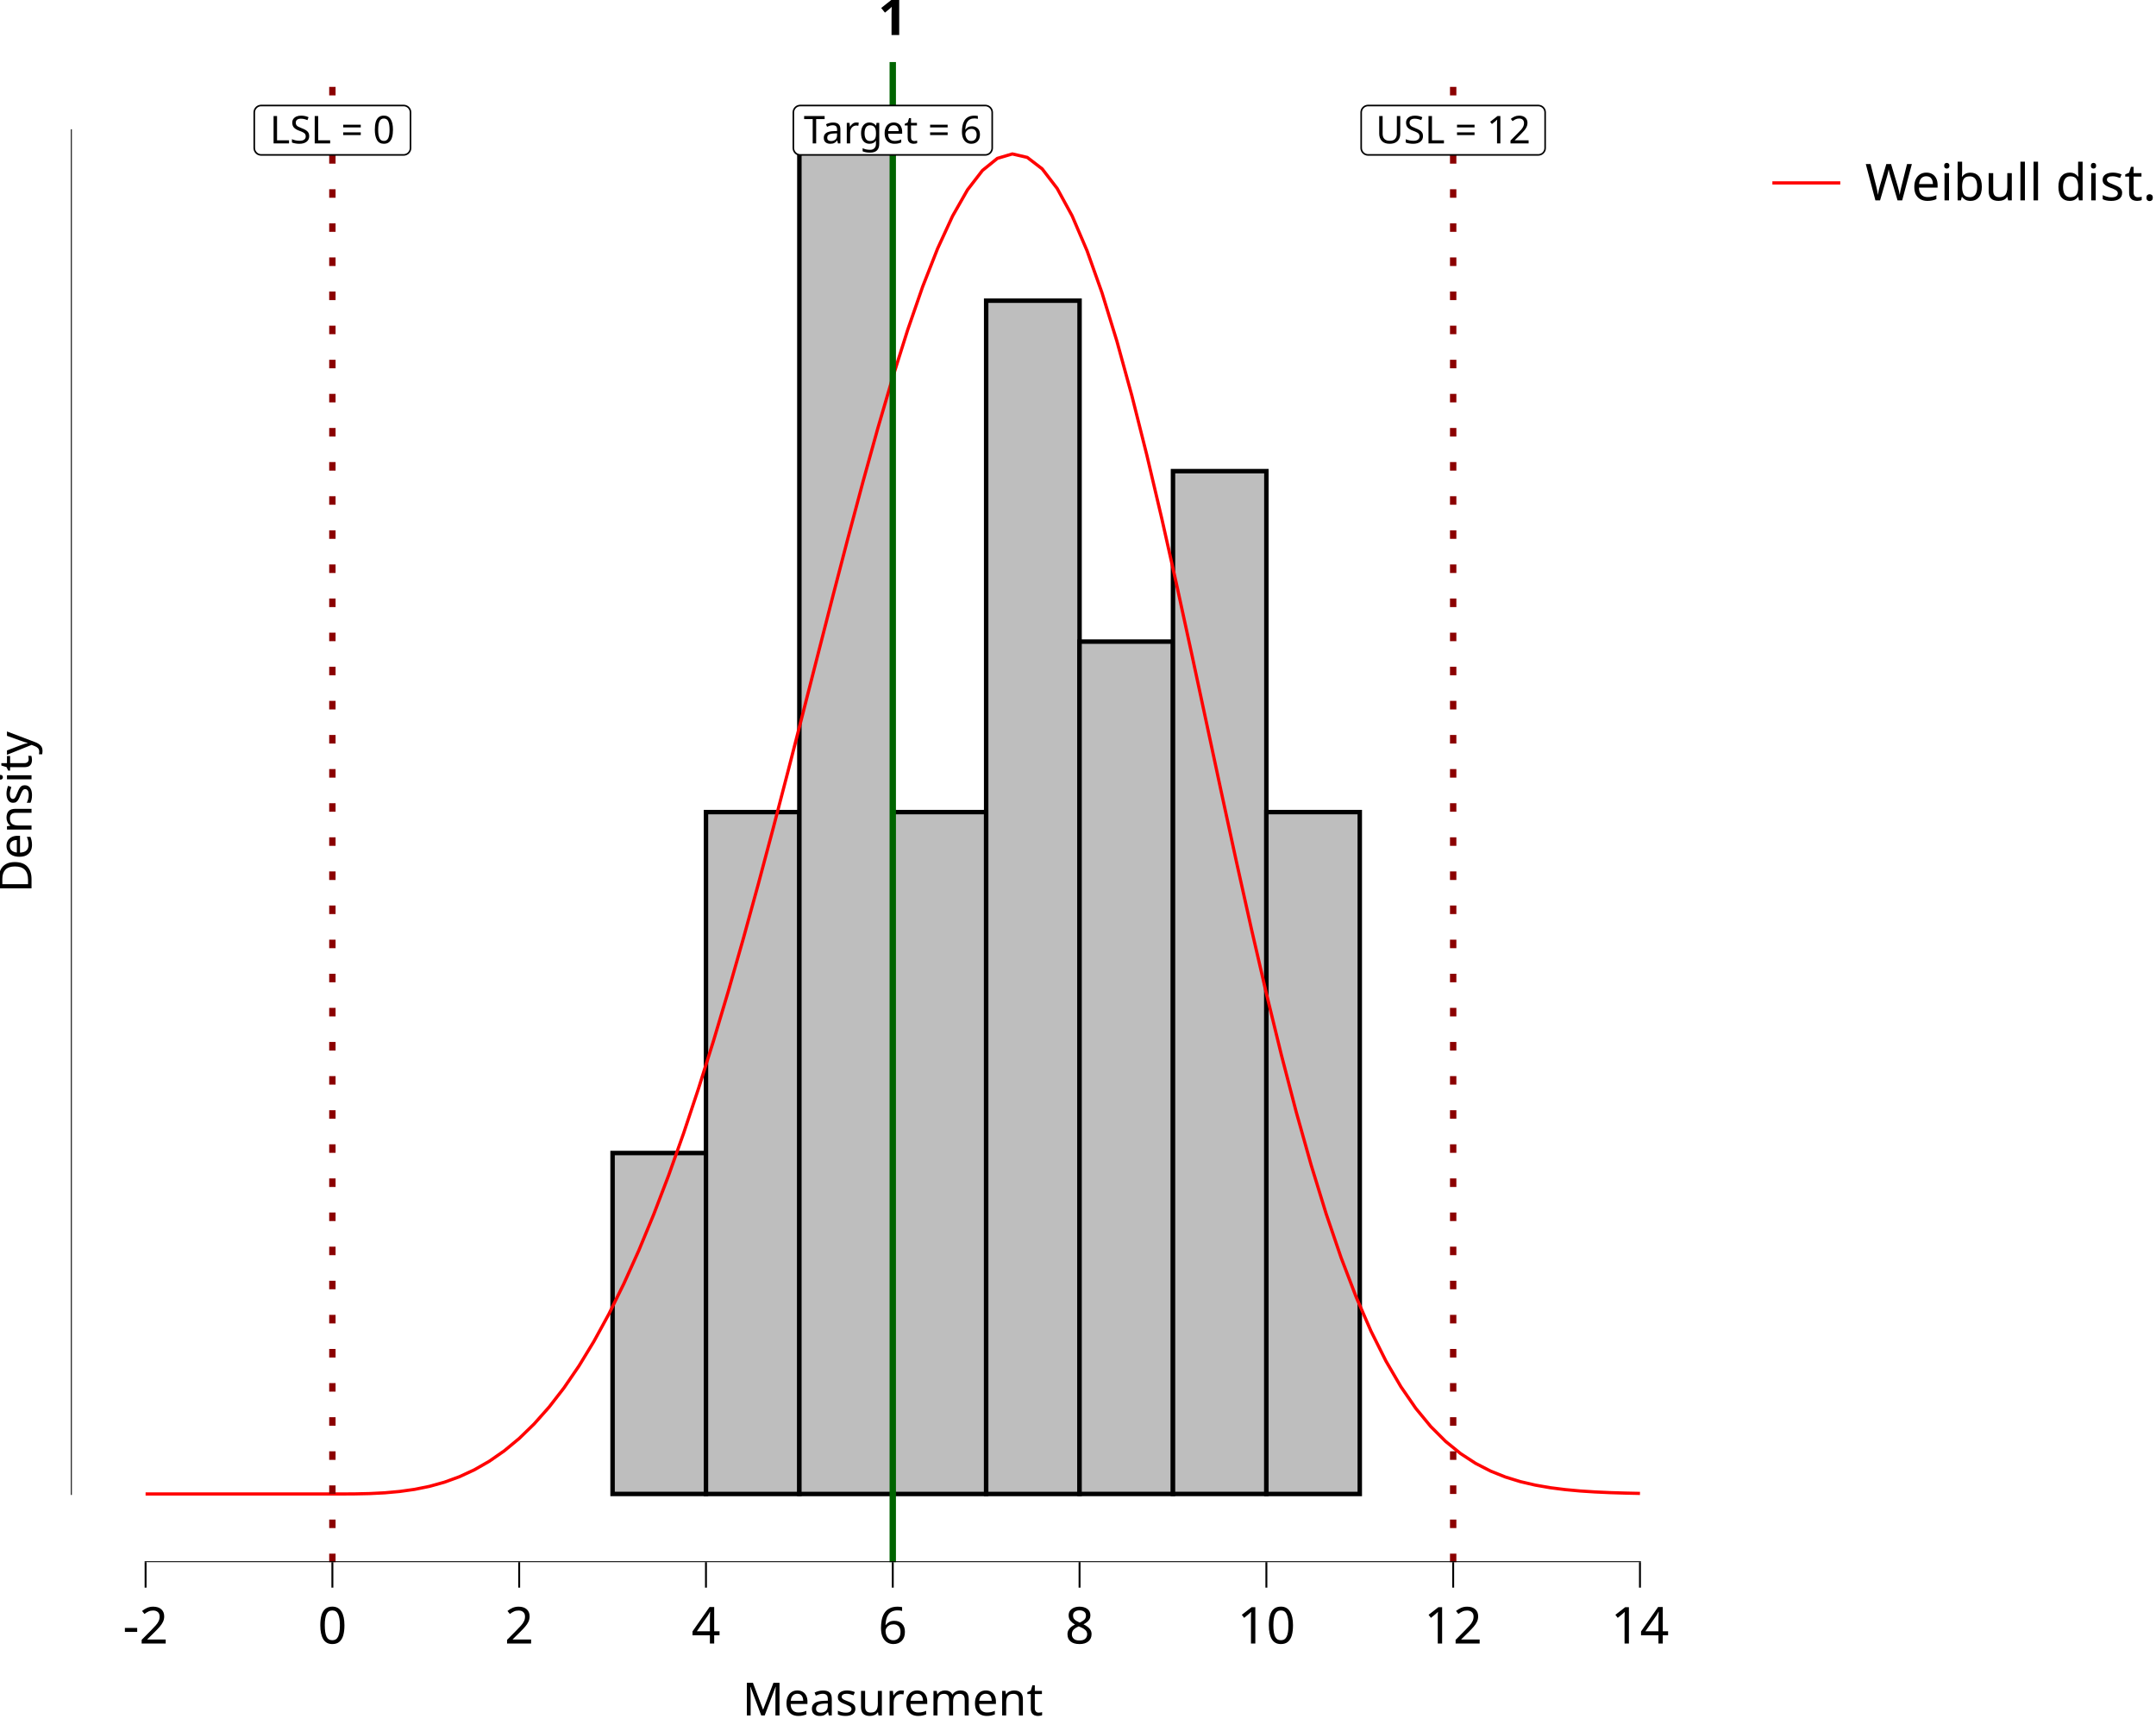
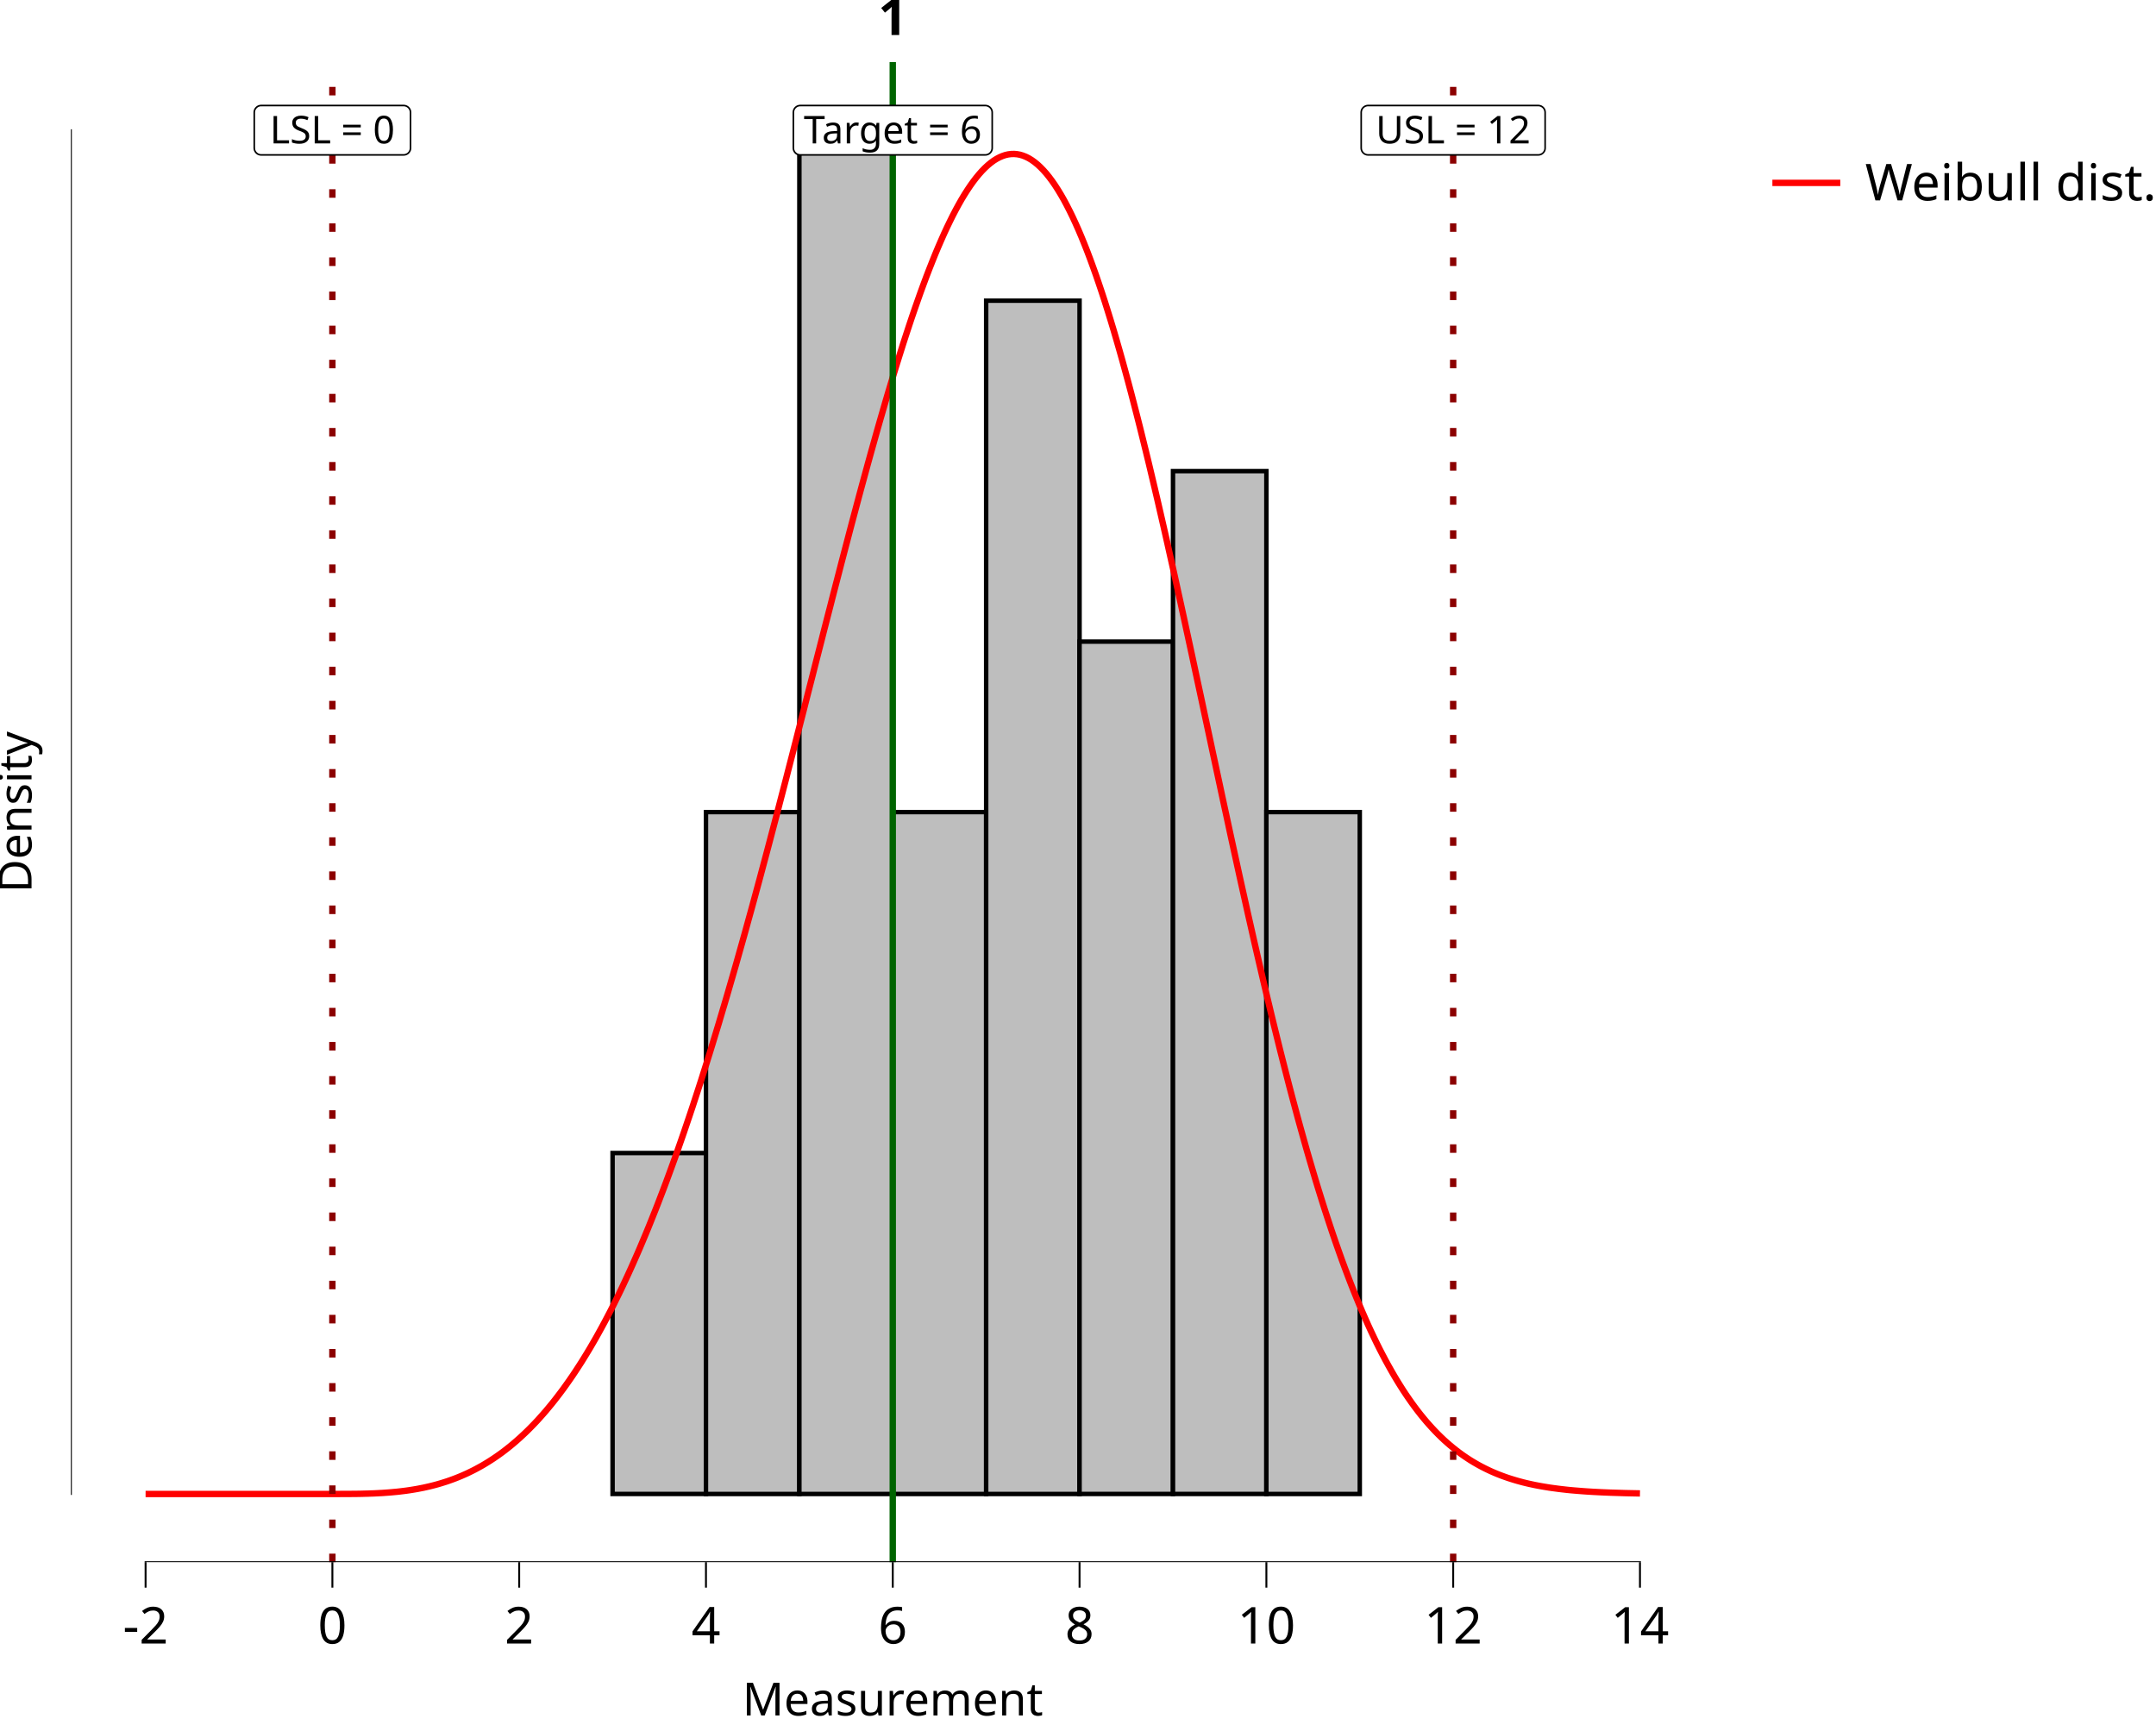
<svg xmlns="http://www.w3.org/2000/svg" class="svglite" data-engine-version="2.0" width="720.00pt" height="576.00pt" viewBox="0 0 720.00 576.00">
  <defs>
    <style type="text/css">
    .svglite line, .svglite polyline, .svglite polygon, .svglite path, .svglite rect, .svglite circle {
      fill: none;
      stroke: #000000;
      stroke-linecap: round;
      stroke-linejoin: round;
      stroke-miterlimit: 10.00;
    }
  </style>
  </defs>
  <rect width="100%" height="100%" style="stroke: none; fill: #FFFFFF;" />
  <defs>
    <clipPath id="cpMC4wMHw3MjAuMDB8MC4wMHw1NzYuMDA=">
      <rect x="0.00" y="0.00" width="720.00" height="576.00" />
    </clipPath>
  </defs>
  <g clip-path="url(#cpMC4wMHw3MjAuMDB8MC4wMHw1NzYuMDA=)">
    <rect x="0.00" y="0.00" width="720.00" height="576.00" style="stroke-width: 10.67; stroke: none;" />
  </g>
  <defs>
    <clipPath id="cpMjMuNjd8NTcyLjYyfDIwLjcxfDUyMS42Mw==">
      <rect x="23.67" y="20.71" width="548.95" height="500.92" />
    </clipPath>
  </defs>
  <g clip-path="url(#cpMjMuNjd8NTcyLjYyfDIwLjcxfDUyMS42Mw==)">
    <rect x="23.67" y="20.71" width="548.95" height="500.92" style="stroke-width: 10.67; stroke: none;" />
    <rect x="48.62" y="498.86" width="31.19" height="0.00" style="stroke-width: 1.49; stroke-linecap: butt; stroke-linejoin: miter; fill: #BEBEBE;" />
    <rect x="79.81" y="498.86" width="31.19" height="0.00" style="stroke-width: 1.49; stroke-linecap: butt; stroke-linejoin: miter; fill: #BEBEBE;" />
    <rect x="111.00" y="498.86" width="31.19" height="0.00" style="stroke-width: 1.49; stroke-linecap: butt; stroke-linejoin: miter; fill: #BEBEBE;" />
    <rect x="142.19" y="498.86" width="31.19" height="0.00" style="stroke-width: 1.49; stroke-linecap: butt; stroke-linejoin: miter; fill: #BEBEBE;" />
    <rect x="173.38" y="498.86" width="31.19" height="0.00" style="stroke-width: 1.49; stroke-linecap: butt; stroke-linejoin: miter; fill: #BEBEBE;" />
    <rect x="204.57" y="385.01" width="31.19" height="113.84" style="stroke-width: 1.49; stroke-linecap: butt; stroke-linejoin: miter; fill: #BEBEBE;" />
    <rect x="235.76" y="271.17" width="31.19" height="227.69" style="stroke-width: 1.49; stroke-linecap: butt; stroke-linejoin: miter; fill: #BEBEBE;" />
    <rect x="266.95" y="43.48" width="31.19" height="455.38" style="stroke-width: 1.49; stroke-linecap: butt; stroke-linejoin: miter; fill: #BEBEBE;" />
    <rect x="298.14" y="271.17" width="31.19" height="227.69" style="stroke-width: 1.49; stroke-linecap: butt; stroke-linejoin: miter; fill: #BEBEBE;" />
    <rect x="329.33" y="100.40" width="31.19" height="398.46" style="stroke-width: 1.49; stroke-linecap: butt; stroke-linejoin: miter; fill: #BEBEBE;" />
    <rect x="360.52" y="214.24" width="31.19" height="284.61" style="stroke-width: 1.49; stroke-linecap: butt; stroke-linejoin: miter; fill: #BEBEBE;" />
    <rect x="391.72" y="157.32" width="31.19" height="341.53" style="stroke-width: 1.49; stroke-linecap: butt; stroke-linejoin: miter; fill: #BEBEBE;" />
    <rect x="422.91" y="271.17" width="31.19" height="227.69" style="stroke-width: 1.49; stroke-linecap: butt; stroke-linejoin: miter; fill: #BEBEBE;" />
    <rect x="454.10" y="498.86" width="31.19" height="0.00" style="stroke-width: 1.49; stroke-linecap: butt; stroke-linejoin: miter; fill: #BEBEBE;" />
    <rect x="485.29" y="498.86" width="31.19" height="0.00" style="stroke-width: 1.49; stroke-linecap: butt; stroke-linejoin: miter; fill: #BEBEBE;" />
    <rect x="516.48" y="498.86" width="31.19" height="0.00" style="stroke-width: 1.49; stroke-linecap: butt; stroke-linejoin: miter; fill: #BEBEBE;" />
-     <polyline points="48.62,498.86 53.61,498.86 58.60,498.86 63.59,498.86 68.58,498.86 73.57,498.86 78.56,498.86 83.55,498.86 88.54,498.86 93.53,498.86 98.53,498.86 103.52,498.86 108.51,498.86 113.50,498.86 118.49,498.83 123.48,498.72 128.47,498.47 133.46,498.02 138.45,497.32 143.44,496.31 148.43,494.92 153.42,493.10 158.41,490.79 163.40,487.93 168.39,484.46 173.38,480.33 178.37,475.48 183.36,469.86 188.35,463.42 193.34,456.12 198.33,447.92 203.33,438.78 208.32,428.68 213.31,417.60 218.30,405.53 223.29,392.48 228.28,378.45 233.27,363.47 238.26,347.60 243.25,330.88 248.24,313.39 253.23,295.23 258.22,276.51 263.21,257.35 268.20,237.92 273.19,218.37 278.18,198.89 283.17,179.70 288.16,160.99 293.15,143.00 298.14,125.97 303.13,110.14 308.12,95.73 313.12,82.99 318.11,72.15 323.10,63.39 328.09,56.92 333.08,52.88 338.07,51.40 343.06,52.56 348.05,56.40 353.04,62.92 358.03,72.06 363.02,83.72 368.01,97.75 373.00,113.96 377.99,132.12 382.98,151.93 387.97,173.11 392.96,195.33 397.95,218.24 402.94,241.52 407.93,264.81 412.92,287.81 417.92,310.21 422.91,331.74 427.90,352.18 432.89,371.35 437.88,389.08 442.87,405.30 447.86,419.94 452.85,432.99 457.84,444.47 462.83,454.46 467.82,463.02 472.81,470.27 477.80,476.33 482.79,481.32 487.78,485.38 492.77,488.63 497.76,491.20 502.75,493.20 507.74,494.74 512.73,495.90 517.72,496.77 522.71,497.40 527.71,497.86 532.70,498.18 537.69,498.41 542.68,498.56 547.67,498.67 " style="stroke-width: 1.07; stroke: #FF0000; stroke-linecap: butt;" />
+     <polyline points="48.62,498.86 49.60,498.86 50.57,498.86 51.55,498.86 52.53,498.86 53.50,498.86 54.48,498.86 55.46,498.86 56.43,498.86 57.41,498.86 58.39,498.86 59.36,498.86 60.34,498.86 61.32,498.86 62.29,498.86 63.27,498.86 64.25,498.86 65.22,498.86 66.20,498.86 67.18,498.86 68.15,498.86 69.13,498.86 70.11,498.86 71.08,498.86 72.06,498.86 73.04,498.86 74.01,498.86 74.99,498.86 75.97,498.86 76.94,498.86 77.92,498.86 78.90,498.86 79.87,498.86 80.85,498.86 81.83,498.86 82.80,498.86 83.78,498.86 84.76,498.86 85.73,498.86 86.71,498.86 87.69,498.86 88.66,498.86 89.64,498.86 90.61,498.86 91.59,498.86 92.57,498.86 93.54,498.86 94.52,498.86 95.50,498.86 96.47,498.86 97.45,498.86 98.43,498.86 99.40,498.86 100.38,498.86 101.36,498.86 102.33,498.86 103.31,498.86 104.29,498.86 105.26,498.86 106.24,498.86 107.22,498.86 108.19,498.86 109.17,498.86 110.15,498.86 111.12,498.86 112.10,498.86 113.08,498.86 114.05,498.85 115.03,498.85 116.01,498.85 116.98,498.84 117.96,498.83 118.94,498.82 119.91,498.81 120.89,498.79 121.87,498.76 122.84,498.74 123.82,498.70 124.80,498.67 125.77,498.62 126.75,498.57 127.73,498.52 128.70,498.45 129.68,498.38 130.66,498.30 131.63,498.21 132.61,498.12 133.59,498.01 134.56,497.89 135.54,497.77 136.52,497.63 137.49,497.48 138.47,497.32 139.45,497.15 140.42,496.96 141.40,496.77 142.38,496.55 143.35,496.33 144.33,496.09 145.30,495.84 146.28,495.57 147.26,495.28 148.23,494.98 149.21,494.67 150.19,494.33 151.16,493.98 152.14,493.61 153.12,493.22 154.09,492.82 155.07,492.39 156.05,491.95 157.02,491.48 158.00,491.00 158.98,490.49 159.95,489.96 160.93,489.42 161.91,488.84 162.88,488.25 163.86,487.63 164.84,486.99 165.81,486.33 166.79,485.64 167.77,484.93 168.74,484.19 169.72,483.42 170.70,482.63 171.67,481.82 172.65,480.97 173.63,480.10 174.60,479.20 175.58,478.28 176.56,477.32 177.53,476.34 178.51,475.33 179.49,474.29 180.46,473.21 181.44,472.11 182.42,470.98 183.39,469.81 184.37,468.62 185.35,467.39 186.32,466.13 187.30,464.84 188.28,463.52 189.25,462.16 190.23,460.77 191.21,459.35 192.18,457.89 193.16,456.39 194.14,454.87 195.11,453.31 196.09,451.71 197.07,450.08 198.04,448.41 199.02,446.71 199.99,444.97 200.97,443.19 201.95,441.38 202.92,439.53 203.90,437.65 204.88,435.72 205.85,433.76 206.83,431.77 207.81,429.73 208.78,427.66 209.76,425.55 210.74,423.40 211.71,421.22 212.69,419.00 213.67,416.74 214.64,414.44 215.62,412.10 216.60,409.73 217.57,407.31 218.55,404.86 219.53,402.38 220.50,399.85 221.48,397.29 222.46,394.69 223.43,392.05 224.41,389.37 225.39,386.66 226.36,383.91 227.34,381.12 228.32,378.30 229.29,375.44 230.27,372.55 231.25,369.62 232.22,366.65 233.20,363.65 234.18,360.62 235.15,357.55 236.13,354.44 237.11,351.31 238.08,348.14 239.06,344.93 240.04,341.70 241.01,338.43 241.99,335.14 242.97,331.81 243.94,328.45 244.92,325.07 245.90,321.66 246.87,318.21 247.85,314.75 248.83,311.25 249.80,307.73 250.78,304.19 251.76,300.62 252.73,297.03 253.71,293.42 254.68,289.78 255.66,286.13 256.64,282.45 257.61,278.76 258.59,275.05 259.57,271.33 260.54,267.59 261.52,263.83 262.50,260.07 263.47,256.29 264.45,252.50 265.43,248.70 266.40,244.89 267.38,241.08 268.36,237.26 269.33,233.44 270.31,229.61 271.29,225.79 272.26,221.96 273.24,218.13 274.22,214.31 275.19,210.49 276.17,206.68 277.15,202.88 278.12,199.08 279.10,195.29 280.08,191.52 281.05,187.76 282.03,184.02 283.01,180.29 283.98,176.58 284.96,172.89 285.94,169.22 286.91,165.58 287.89,161.96 288.87,158.37 289.84,154.81 290.82,151.27 291.80,147.78 292.77,144.31 293.75,140.88 294.73,137.49 295.70,134.14 296.68,130.83 297.66,127.56 298.63,124.33 299.61,121.16 300.59,118.03 301.56,114.95 302.54,111.93 303.52,108.95 304.49,106.04 305.47,103.18 306.45,100.38 307.42,97.64 308.40,94.96 309.37,92.35 310.35,89.81 311.33,87.33 312.30,84.92 313.28,82.58 314.26,80.32 315.23,78.13 316.21,76.01 317.19,73.98 318.16,72.02 319.14,70.14 320.12,68.34 321.09,66.63 322.07,65.00 323.05,63.46 324.02,62.01 325.00,60.64 325.98,59.36 326.95,58.18 327.93,57.08 328.91,56.08 329.88,55.18 330.86,54.37 331.84,53.65 332.81,53.04 333.79,52.52 334.77,52.10 335.74,51.77 336.72,51.55 337.70,51.43 338.67,51.41 339.65,51.49 340.63,51.67 341.60,51.96 342.58,52.35 343.56,52.84 344.53,53.43 345.51,54.13 346.49,54.93 347.46,55.83 348.44,56.84 349.42,57.94 350.39,59.15 351.37,60.46 352.35,61.88 353.32,63.39 354.30,65.01 355.28,66.72 356.25,68.54 357.23,70.45 358.21,72.46 359.18,74.56 360.16,76.76 361.14,79.06 362.11,81.45 363.09,83.93 364.06,86.50 365.04,89.17 366.02,91.92 366.99,94.75 367.97,97.67 368.95,100.68 369.92,103.77 370.90,106.93 371.88,110.18 372.85,113.50 373.83,116.90 374.81,120.37 375.78,123.91 376.76,127.52 377.74,131.20 378.71,134.94 379.69,138.74 380.67,142.60 381.64,146.52 382.62,150.50 383.60,154.52 384.57,158.60 385.55,162.73 386.53,166.90 387.50,171.12 388.48,175.38 389.46,179.68 390.43,184.01 391.41,188.37 392.39,192.77 393.36,197.19 394.34,201.64 395.32,206.12 396.29,210.61 397.27,215.12 398.25,219.65 399.22,224.19 400.20,228.74 401.18,233.30 402.15,237.87 403.13,242.43 404.11,247.00 405.08,251.56 406.06,256.12 407.04,260.68 408.01,265.22 408.99,269.75 409.97,274.27 410.94,278.77 411.92,283.26 412.90,287.72 413.87,292.16 414.85,296.57 415.83,300.96 416.80,305.32 417.78,309.64 418.75,313.94 419.73,318.20 420.71,322.42 421.68,326.60 422.66,330.75 423.64,334.85 424.61,338.91 425.59,342.93 426.57,346.90 427.54,350.82 428.52,354.69 429.50,358.51 430.47,362.29 431.45,366.01 432.43,369.67 433.40,373.28 434.38,376.84 435.36,380.34 436.33,383.79 437.31,387.17 438.29,390.50 439.26,393.77 440.24,396.98 441.22,400.13 442.19,403.22 443.17,406.25 444.15,409.23 445.12,412.13 446.10,414.98 447.08,417.77 448.05,420.50 449.03,423.16 450.01,425.77 450.98,428.31 451.96,430.80 452.94,433.22 453.91,435.58 454.89,437.89 455.87,440.13 456.84,442.32 457.82,444.45 458.80,446.52 459.77,448.53 460.75,450.49 461.73,452.39 462.70,454.23 463.68,456.02 464.66,457.76 465.63,459.44 466.61,461.08 467.59,462.66 468.56,464.19 469.54,465.67 470.52,467.10 471.49,468.48 472.47,469.82 473.44,471.11 474.42,472.36 475.40,473.56 476.37,474.72 477.35,475.83 478.33,476.91 479.30,477.94 480.28,478.94 481.26,479.90 482.23,480.82 483.21,481.70 484.19,482.55 485.16,483.36 486.14,484.14 487.12,484.89 488.09,485.61 489.07,486.29 490.05,486.95 491.02,487.58 492.00,488.18 492.98,488.75 493.95,489.30 494.93,489.82 495.91,490.32 496.88,490.79 497.86,491.25 498.84,491.68 499.81,492.09 500.79,492.48 501.77,492.85 502.74,493.20 503.72,493.54 504.70,493.85 505.67,494.15 506.65,494.44 507.63,494.71 508.60,494.97 509.58,495.21 510.56,495.44 511.53,495.65 512.51,495.86 513.49,496.05 514.46,496.23 515.44,496.40 516.42,496.56 517.39,496.72 518.37,496.86 519.35,496.99 520.32,497.12 521.30,497.24 522.28,497.35 523.25,497.46 524.23,497.56 525.21,497.65 526.18,497.73 527.16,497.81 528.14,497.89 529.11,497.96 530.09,498.03 531.06,498.09 532.04,498.15 533.02,498.20 533.99,498.25 534.97,498.30 535.95,498.34 536.92,498.38 537.90,498.42 538.88,498.45 539.85,498.48 540.83,498.51 541.81,498.54 542.78,498.57 543.76,498.59 544.74,498.61 545.71,498.63 546.69,498.65 547.67,498.67 " style="stroke-width: 2.13; stroke: #FF0000; stroke-linecap: butt;" />
    <line x1="298.14" y1="521.63" x2="298.14" y2="20.71" style="stroke-width: 2.13; stroke: #006400; stroke-linecap: butt;" />
    <line x1="111.00" y1="521.63" x2="111.00" y2="20.71" style="stroke-width: 2.13; stroke: #8B0000; stroke-dasharray: 2.85,8.54; stroke-linecap: butt;" />
    <line x1="485.29" y1="521.63" x2="485.29" y2="20.71" style="stroke-width: 2.13; stroke: #8B0000; stroke-dasharray: 2.85,8.54; stroke-linecap: butt;" />
    <polygon points="267.25,51.72 329.04,51.72 328.95,51.72 329.32,51.71 329.68,51.63 330.03,51.50 330.35,51.32 330.64,51.08 330.88,50.80 331.08,50.49 331.23,50.15 331.32,49.79 331.35,49.42 331.35,49.42 331.35,37.53 331.35,37.53 331.32,37.17 331.23,36.80 331.08,36.46 330.88,36.15 330.64,35.87 330.35,35.64 330.03,35.45 329.68,35.32 329.32,35.25 329.04,35.23 267.25,35.23 267.52,35.25 267.15,35.23 266.78,35.28 266.43,35.38 266.09,35.54 265.79,35.75 265.52,36.01 265.30,36.30 265.13,36.63 265.01,36.98 264.95,37.35 264.94,37.53 264.94,49.42 264.95,49.23 264.95,49.60 265.01,49.97 265.13,50.32 265.30,50.65 265.52,50.95 265.79,51.20 266.09,51.42 266.43,51.57 266.78,51.68 267.15,51.72 " style="stroke-width: 0.53; fill: #FFFFFF;" />
    <text x="298.14" y="47.88" text-anchor="middle" style="font-size: 12.80px; font-family: sans;" textLength="58.72px" lengthAdjust="spacingAndGlyphs">Target = 6</text>
    <polygon points="87.21,51.72 134.79,51.72 134.70,51.72 135.07,51.71 135.43,51.63 135.78,51.50 136.10,51.32 136.39,51.08 136.63,50.80 136.83,50.49 136.98,50.15 137.06,49.79 137.09,49.42 137.09,49.42 137.09,37.53 137.09,37.53 137.06,37.17 136.98,36.80 136.83,36.46 136.63,36.15 136.39,35.87 136.10,35.64 135.78,35.45 135.43,35.32 135.07,35.25 134.79,35.23 87.21,35.23 87.49,35.25 87.12,35.23 86.75,35.28 86.40,35.38 86.06,35.54 85.76,35.75 85.49,36.01 85.27,36.30 85.09,36.63 84.98,36.98 84.92,37.35 84.91,37.53 84.91,49.42 84.92,49.23 84.92,49.60 84.98,49.97 85.09,50.32 85.27,50.65 85.49,50.95 85.76,51.20 86.06,51.42 86.40,51.57 86.75,51.68 87.12,51.72 " style="stroke-width: 0.53; fill: #FFFFFF;" />
    <text x="111.00" y="47.88" text-anchor="middle" style="font-size: 12.80px; font-family: sans;" textLength="44.50px" lengthAdjust="spacingAndGlyphs">LSL = 0</text>
    <polygon points="456.87,51.72 513.70,51.72 513.61,51.72 513.98,51.71 514.34,51.63 514.69,51.50 515.01,51.32 515.30,51.08 515.54,50.80 515.74,50.49 515.89,50.15 515.97,49.79 516.00,49.42 516.00,49.42 516.00,37.53 516.00,37.53 515.97,37.17 515.89,36.80 515.74,36.46 515.54,36.15 515.30,35.87 515.01,35.64 514.69,35.45 514.34,35.32 513.98,35.25 513.70,35.23 456.87,35.23 457.15,35.25 456.78,35.23 456.41,35.28 456.06,35.38 455.72,35.54 455.42,35.75 455.15,36.01 454.93,36.30 454.75,36.63 454.64,36.98 454.58,37.35 454.57,37.53 454.57,49.42 454.58,49.23 454.58,49.60 454.64,49.97 454.75,50.32 454.93,50.65 455.15,50.95 455.42,51.20 455.72,51.42 456.06,51.57 456.41,51.68 456.78,51.72 " style="stroke-width: 0.53; fill: #FFFFFF;" />
    <text x="485.29" y="47.88" text-anchor="middle" style="font-size: 12.80px; font-family: sans;" textLength="53.75px" lengthAdjust="spacingAndGlyphs">USL = 12</text>
    <line x1="48.30" y1="521.63" x2="547.99" y2="521.63" style="stroke-width: 0.64; stroke-linecap: butt;" />
    <line x1="23.67" y1="499.18" x2="23.67" y2="43.16" style="stroke-width: 0.64; stroke-linecap: butt;" />
    <rect x="23.67" y="20.71" width="548.95" height="500.92" style="stroke-width: 0.00; stroke: none;" />
  </g>
  <g clip-path="url(#cpMC4wMHw3MjAuMDB8MC4wMHw1NzYuMDA=)">
    <polyline points="23.67,521.63 23.67,20.71 " style="stroke-width: 0.00; stroke: none; stroke-linecap: butt;" />
    <polyline points="23.67,521.63 572.62,521.63 " style="stroke-width: 0.00; stroke: none; stroke-linecap: butt;" />
    <polyline points="48.62,530.13 48.62,521.63 " style="stroke-width: 0.64; stroke-linecap: butt;" />
    <polyline points="111.00,530.13 111.00,521.63 " style="stroke-width: 0.64; stroke-linecap: butt;" />
    <polyline points="173.38,530.13 173.38,521.63 " style="stroke-width: 0.64; stroke-linecap: butt;" />
    <polyline points="235.76,530.13 235.76,521.63 " style="stroke-width: 0.64; stroke-linecap: butt;" />
    <polyline points="298.14,530.13 298.14,521.63 " style="stroke-width: 0.64; stroke-linecap: butt;" />
    <polyline points="360.52,530.13 360.52,521.63 " style="stroke-width: 0.64; stroke-linecap: butt;" />
    <polyline points="422.91,530.13 422.91,521.63 " style="stroke-width: 0.64; stroke-linecap: butt;" />
    <polyline points="485.29,530.13 485.29,521.63 " style="stroke-width: 0.64; stroke-linecap: butt;" />
    <polyline points="547.67,530.13 547.67,521.63 " style="stroke-width: 0.64; stroke-linecap: butt;" />
    <text x="48.62" y="548.80" text-anchor="middle" style="font-size: 17.00px; font-family: sans;" textLength="15.12px" lengthAdjust="spacingAndGlyphs">-2</text>
    <text x="111.00" y="548.80" text-anchor="middle" style="font-size: 17.00px; font-family: sans;" textLength="9.46px" lengthAdjust="spacingAndGlyphs">0</text>
    <text x="173.38" y="548.80" text-anchor="middle" style="font-size: 17.00px; font-family: sans;" textLength="9.46px" lengthAdjust="spacingAndGlyphs">2</text>
    <text x="235.76" y="548.80" text-anchor="middle" style="font-size: 17.00px; font-family: sans;" textLength="9.46px" lengthAdjust="spacingAndGlyphs">4</text>
    <text x="298.14" y="548.80" text-anchor="middle" style="font-size: 17.00px; font-family: sans;" textLength="9.46px" lengthAdjust="spacingAndGlyphs">6</text>
    <text x="360.52" y="548.80" text-anchor="middle" style="font-size: 17.00px; font-family: sans;" textLength="9.46px" lengthAdjust="spacingAndGlyphs">8</text>
    <text x="422.91" y="548.80" text-anchor="middle" style="font-size: 17.00px; font-family: sans;" textLength="18.91px" lengthAdjust="spacingAndGlyphs">10</text>
    <text x="485.29" y="548.80" text-anchor="middle" style="font-size: 17.00px; font-family: sans;" textLength="18.91px" lengthAdjust="spacingAndGlyphs">12</text>
    <text x="547.67" y="548.80" text-anchor="middle" style="font-size: 17.00px; font-family: sans;" textLength="18.91px" lengthAdjust="spacingAndGlyphs">14</text>
    <text x="298.14" y="572.82" text-anchor="middle" style="font-size: 15.30px; font-family: sans;" textLength="93.56px" lengthAdjust="spacingAndGlyphs">Measurement</text>
    <text transform="translate(10.53,271.17) rotate(-90)" text-anchor="middle" style="font-size: 15.30px; font-family: sans;" textLength="51.03px" lengthAdjust="spacingAndGlyphs">Density</text>
    <rect x="583.58" y="20.71" width="136.42" height="60.01" style="stroke-width: 0.75; stroke: none;" />
    <rect x="583.58" y="20.71" width="136.42" height="60.01" style="stroke-width: 10.67; stroke: none;" />
    <rect x="589.06" y="46.90" width="28.35" height="28.35" style="stroke-width: 10.67; stroke: none;" />
-     <line x1="591.89" y1="61.07" x2="614.57" y2="61.07" style="stroke-width: 1.07; stroke: #FF0000; stroke-linecap: butt;" />
+     <line x1="591.89" y1="61.07" x2="614.57" y2="61.07" style="stroke-width: 2.13; stroke: #FF0000; stroke-linecap: butt;" />
    <text x="622.88" y="66.92" style="font-size: 17.00px; font-family: sans;" textLength="91.64px" lengthAdjust="spacingAndGlyphs">Weibull dist.</text>
    <text x="298.14" y="11.70" text-anchor="middle" style="font-size: 17.00px; font-weight: bold; font-family: sans;" textLength="9.46px" lengthAdjust="spacingAndGlyphs">1</text>
  </g>
</svg>
